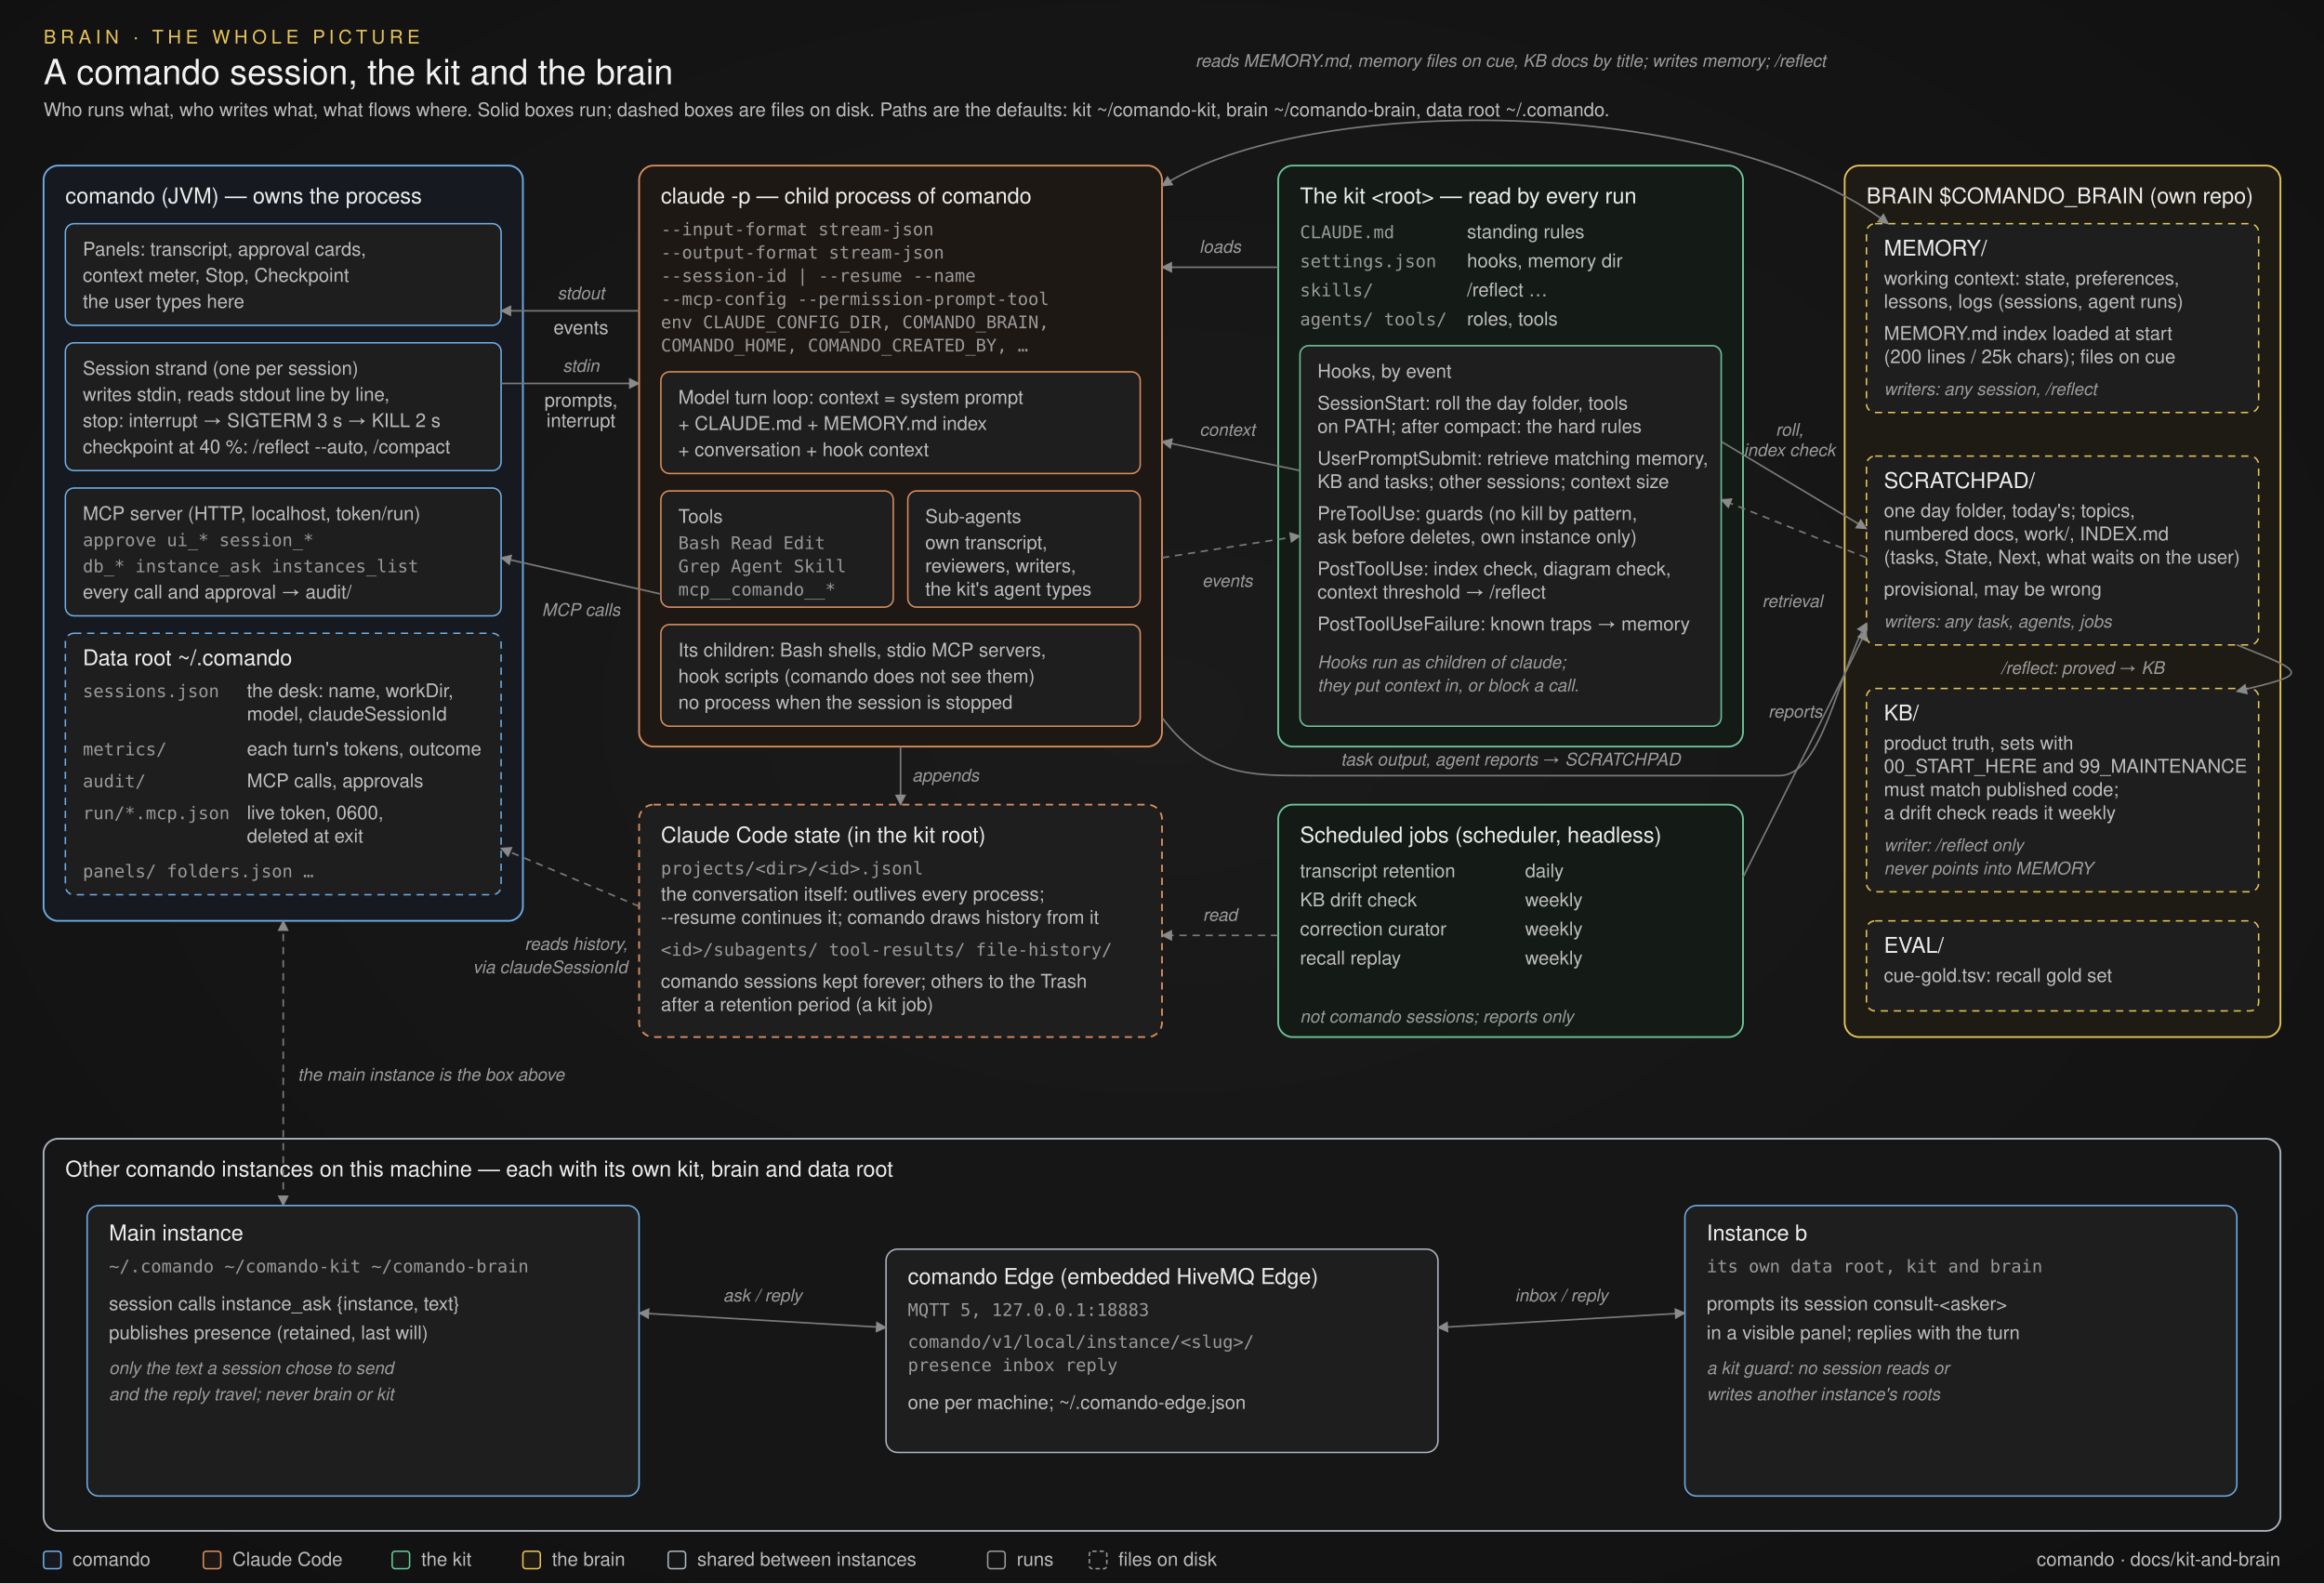
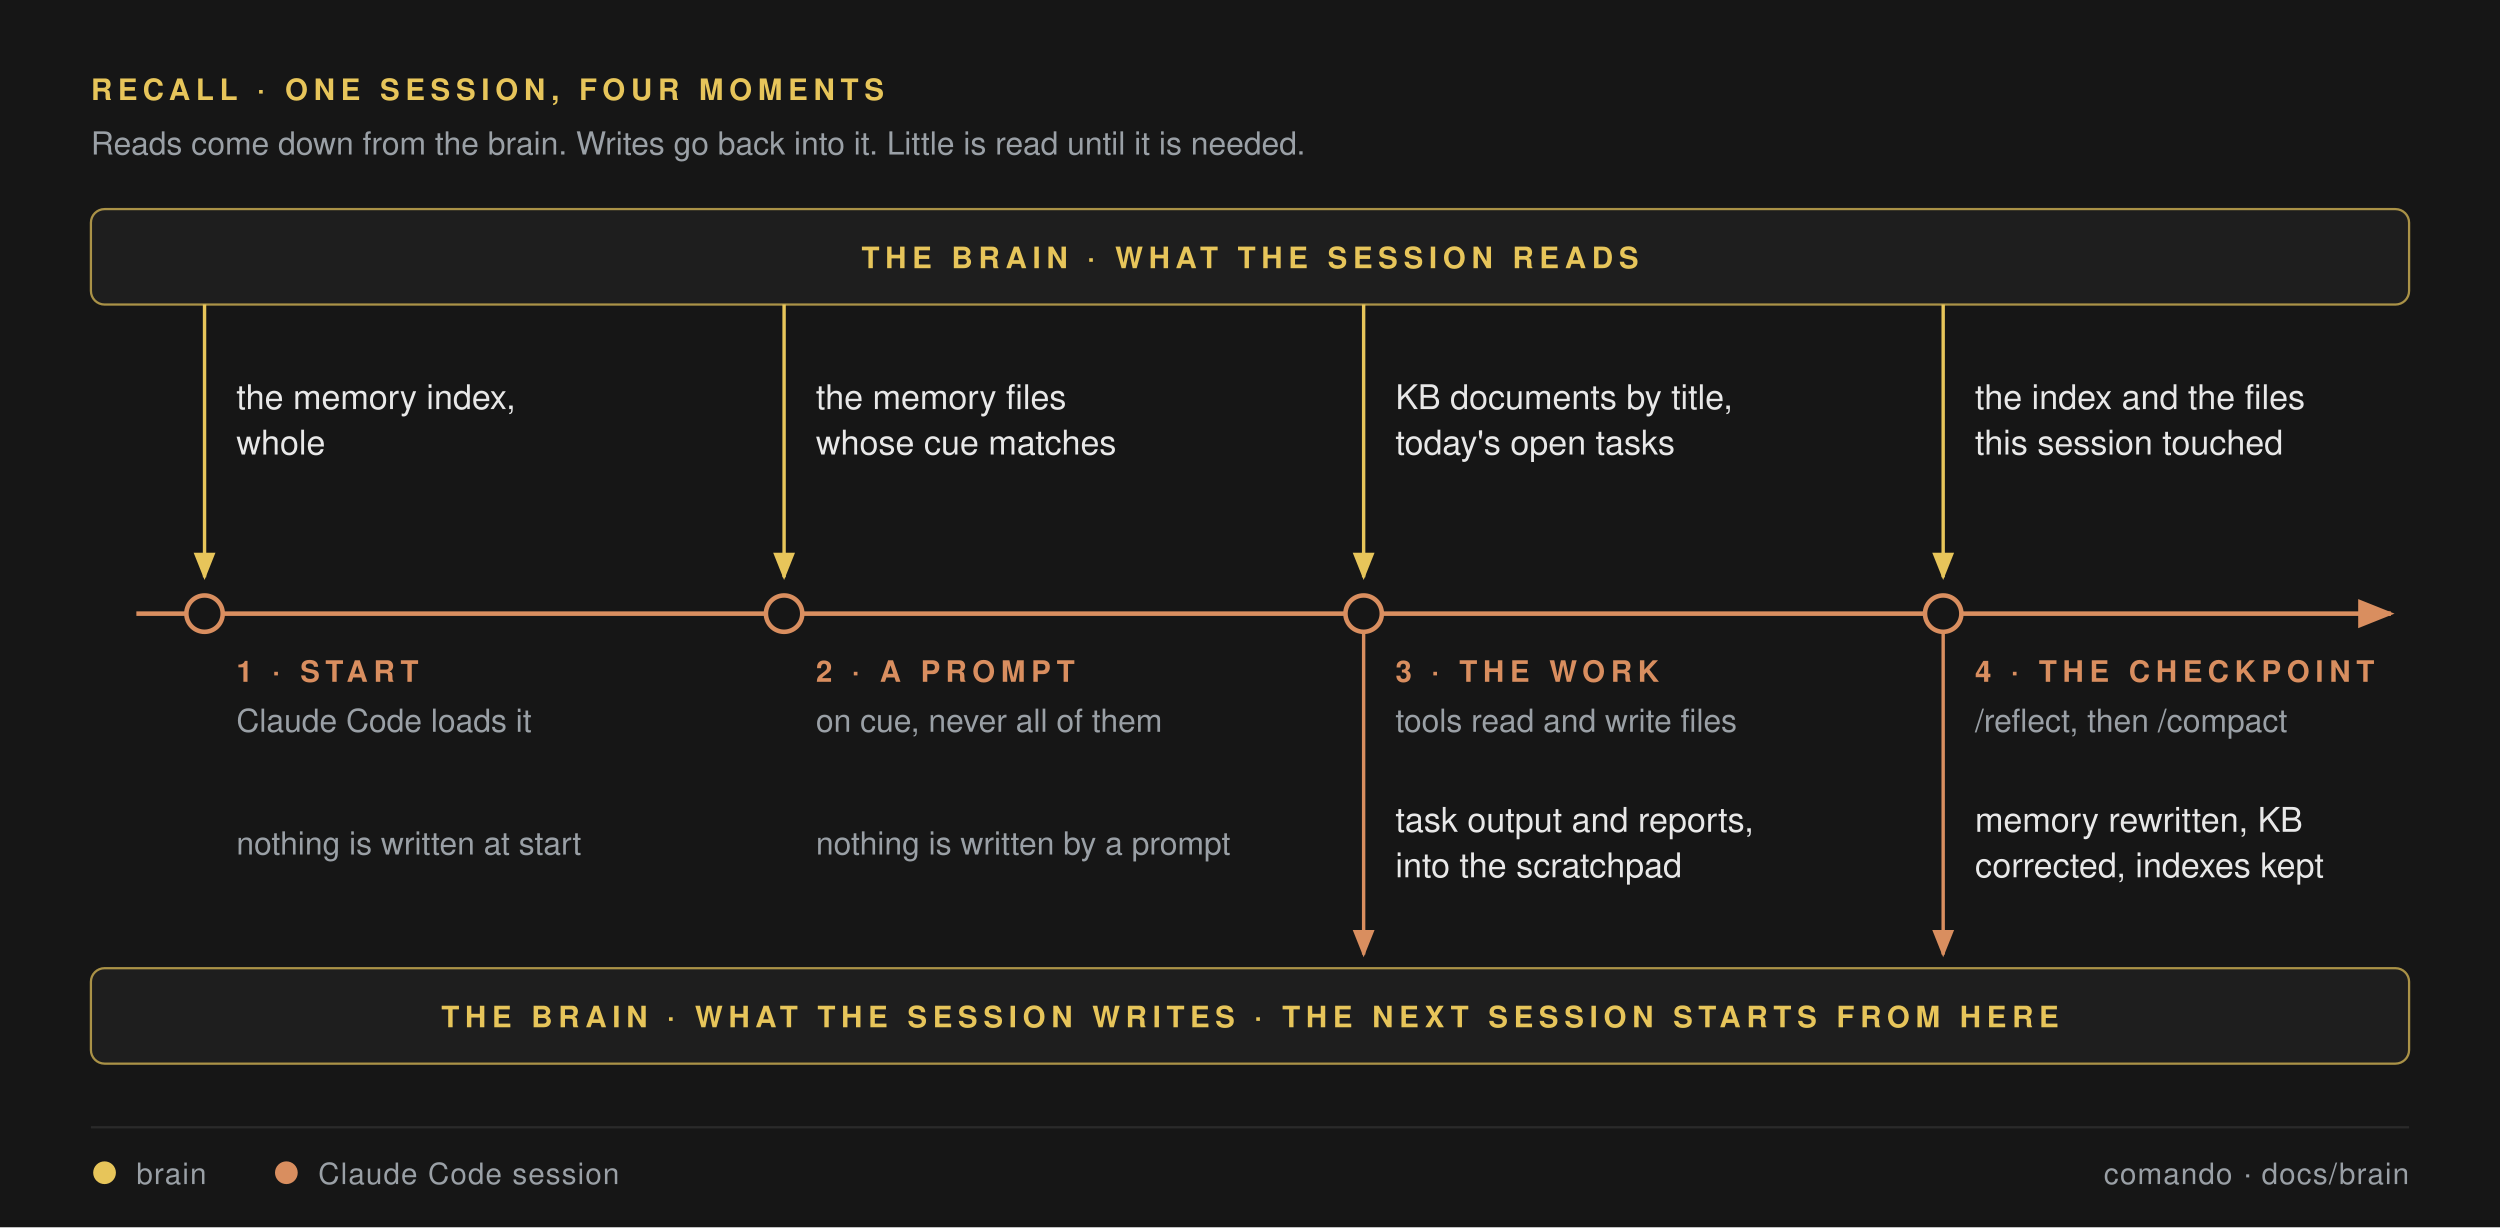
- <svg xmlns="http://www.w3.org/2000/svg" width="1600" height="1090" viewBox="0 0 1600 1090" font-family="Helvetica Neue, Helvetica, Arial, sans-serif">
+ <svg xmlns="http://www.w3.org/2000/svg" width="1100" height="540" viewBox="0 0 1100 540" font-family="-apple-system, Segoe UI, Helvetica, Arial, sans-serif" role="img" aria-labelledby="t">
  <defs>
-     <marker id="a" viewBox="0 0 10 10" refX="9" refY="5" markerWidth="7" markerHeight="7" orient="auto-start-reverse">
-       <path d="M0,0 L10,5 L0,10 z" fill="#8A8A8A" />
+     <marker id="g" viewBox="0 0 10 10" refX="9" refY="5" markerWidth="8" markerHeight="8" orient="auto">
+       <path d="M0,1 L10,5 L0,9 Z" fill="#E7C55A" />
+     </marker>
+     <marker id="o" viewBox="0 0 10 10" refX="9" refY="5" markerWidth="8" markerHeight="8" orient="auto">
+       <path d="M0,1 L10,5 L0,9 Z" fill="#D98E5F" />
    </marker>
    <style>
-       .t{font-size:15px;font-weight:500;fill:#EDEDED}
-       .h{font-size:24px;font-weight:300;fill:#F2F2F2}
-       .cap{font-size:13px;font-weight:500;letter-spacing:3px;fill:#E7C55A}
-       .s{font-size:13px;font-weight:300;fill:#BDBDBD}
-       .m{font-size:12px;fill:#9A9A9A;font-family:Menlo, monospace}
-       .l{font-size:12px;font-weight:300;fill:#9C9C9C;font-style:italic}
-       .ln{stroke:#7A7A7A;stroke-width:1.1;fill:none;marker-end:url(#a)}
-       .lb{stroke:#7A7A7A;stroke-width:1.1;fill:none;marker-end:url(#a);marker-start:url(#a)}
-       .dash{stroke-dasharray:5 4}
+       .cap{font-size:13px;font-weight:600;letter-spacing:2.5px}
+       .t{font-size:15px;fill:#E8E8E8}
+       .s{font-size:14px;fill:#9AA0A6}
+       .foot{font-size:13px;fill:#9AA0A6;letter-spacing:.5px}
    </style>
-     <radialGradient id="bg" cx="50%" cy="45%" r="75%">
-       <stop offset="0" stop-color="#1B1B1B" />
-       <stop offset="1" stop-color="#101010" />
-     </radialGradient>
  </defs>
-   <rect width="1600" height="1090" fill="url(#bg)" />
-   <text x="30" y="30" class="cap">BRAIN · THE WHOLE PICTURE</text>
-   <text x="30" y="58" class="h">A comando session, the kit and the brain</text>
-   <text x="30" y="80" class="s">Who runs what, who writes what, what flows where. Solid boxes run; dashed boxes are files on disk. Paths are the defaults: kit ~/comando-kit, brain ~/comando-brain, data root ~/.comando.</text>
-   <g transform="translate(0,24)">
-     <rect x="30" y="90" width="330" height="520" rx="10" fill="#161A20" stroke="#6FAEE8" stroke-width="1.2" />
-     <text x="45" y="116" class="t">comando (JVM) — owns the process</text>
-     <rect x="45" y="130" width="300" height="70" rx="6" fill="#1E1E1E" stroke="#6FAEE8" />
-     <text x="57" y="152" class="s">Panels: transcript, approval cards,</text>
-     <text x="57" y="170" class="s">context meter, Stop, Checkpoint</text>
-     <text x="57" y="188" class="s">the user types here</text>
-     <rect x="45" y="212" width="300" height="88" rx="6" fill="#1E1E1E" stroke="#6FAEE8" />
-     <text x="57" y="234" class="s">Session strand (one per session)</text>
-     <text x="57" y="252" class="s">writes stdin, reads stdout line by line,</text>
-     <text x="57" y="270" class="s">stop: interrupt → SIGTERM 3 s → KILL 2 s</text>
-     <text x="57" y="288" class="s">checkpoint at 40 %: /reflect --auto, /compact</text>
-     <rect x="45" y="312" width="300" height="88" rx="6" fill="#1E1E1E" stroke="#6FAEE8" />
-     <text x="57" y="334" class="s">MCP server (HTTP, localhost, token/run)</text>
-     <text x="57" y="352" class="m">approve  ui_*  session_*</text>
-     <text x="57" y="370" class="m">db_*  instance_ask  instances_list</text>
-     <text x="57" y="388" class="s">every call and approval → audit/</text>
-     <rect x="45" y="412" width="300" height="180" rx="6" fill="#1E1E1E" stroke="#6FAEE8" class="dash" />
-     <text x="57" y="434" class="t">Data root ~/.comando</text>
-     <text x="57" y="456" class="m">sessions.json</text>
-     <text x="170" y="456" class="s">the desk: name, workDir,</text>
-     <text x="170" y="472" class="s">model, claudeSessionId</text>
-     <text x="57" y="496" class="m">metrics/</text>
-     <text x="170" y="496" class="s">each turn's tokens, outcome</text>
-     <text x="57" y="518" class="m">audit/</text>
-     <text x="170" y="518" class="s">MCP calls, approvals</text>
-     <text x="57" y="540" class="m">run/*.mcp.json</text>
-     <text x="170" y="540" class="s">live token, 0600,</text>
-     <text x="170" y="556" class="s">deleted at exit</text>
-     <text x="57" y="580" class="m">panels/ folders.json …</text>
-     <rect x="440" y="90" width="360" height="400" rx="10" fill="#1D1814" stroke="#D98E5F" stroke-width="1.2" />
-     <text x="455" y="116" class="t">claude -p — child process of comando</text>
-     <text x="455" y="138" class="m">--input-format stream-json</text>
-     <text x="455" y="154" class="m">--output-format stream-json</text>
-     <text x="455" y="170" class="m">--session-id | --resume  --name</text>
-     <text x="455" y="186" class="m">--mcp-config  --permission-prompt-tool</text>
-     <text x="455" y="202" class="m">env CLAUDE_CONFIG_DIR, COMANDO_BRAIN,</text>
-     <text x="455" y="218" class="m">    COMANDO_HOME, COMANDO_CREATED_BY, …</text>
-     <rect x="455" y="232" width="330" height="70" rx="6" fill="#1E1E1E" stroke="#D98E5F" />
-     <text x="467" y="254" class="s">Model turn loop: context = system prompt</text>
-     <text x="467" y="272" class="s">+ CLAUDE.md + MEMORY.md index</text>
-     <text x="467" y="290" class="s">+ conversation + hook context</text>
-     <rect x="455" y="314" width="160" height="80" rx="6" fill="#1E1E1E" stroke="#D98E5F" />
-     <text x="467" y="336" class="s">Tools</text>
-     <text x="467" y="354" class="m">Bash Read Edit</text>
-     <text x="467" y="370" class="m">Grep Agent Skill</text>
-     <text x="467" y="386" class="m">mcp__comando__*</text>
-     <rect x="625" y="314" width="160" height="80" rx="6" fill="#1E1E1E" stroke="#D98E5F" />
-     <text x="637" y="336" class="s">Sub-agents</text>
-     <text x="637" y="354" class="s">own transcript,</text>
-     <text x="637" y="370" class="s">reviewers, writers,</text>
-     <text x="637" y="386" class="s">the kit's agent types</text>
-     <rect x="455" y="406" width="330" height="70" rx="6" fill="#1E1E1E" stroke="#D98E5F" />
-     <text x="467" y="428" class="s">Its children: Bash shells, stdio MCP servers,</text>
-     <text x="467" y="446" class="s">hook scripts (comando does not see them)</text>
-     <text x="467" y="464" class="s">no process when the session is stopped</text>
-     <rect x="440" y="530" width="360" height="160" rx="10" fill="#1E1E1E" stroke="#D98E5F" stroke-width="1.2" class="dash" />
-     <text x="455" y="556" class="t">Claude Code state (in the kit root)</text>
-     <text x="455" y="578" class="m">projects/&lt;dir&gt;/&lt;id&gt;.jsonl</text>
-     <text x="455" y="596" class="s">the conversation itself: outlives every process;</text>
-     <text x="455" y="612" class="s">--resume continues it; comando draws history from it</text>
-     <text x="455" y="634" class="m">&lt;id&gt;/subagents/  tool-results/  file-history/</text>
-     <text x="455" y="656" class="s">comando sessions kept forever; others to the Trash</text>
-     <text x="455" y="672" class="s">after a retention period (a kit job)</text>
-     <rect x="880" y="90" width="320" height="400" rx="10" fill="#141B17" stroke="#6CC69A" stroke-width="1.2" />
-     <text x="895" y="116" class="t">The kit &lt;root&gt; — read by every run</text>
-     <text x="895" y="140" class="m">CLAUDE.md</text>
-     <text x="1010" y="140" class="s">standing rules</text>
-     <text x="895" y="160" class="m">settings.json</text>
-     <text x="1010" y="160" class="s">hooks, memory dir</text>
-     <text x="895" y="180" class="m">skills/</text>
-     <text x="1010" y="180" class="s">/reflect …</text>
-     <text x="895" y="200" class="m">agents/ tools/</text>
-     <text x="1010" y="200" class="s">roles, tools</text>
-     <rect x="895" y="214" width="290" height="262" rx="6" fill="#1E1E1E" stroke="#6CC69A" />
-     <text x="907" y="236" class="s" font-weight="bold">Hooks, by event</text>
-     <text x="907" y="258" class="s">SessionStart: roll the day folder, tools</text>
-     <text x="907" y="274" class="s">   on PATH; after compact: the hard rules</text>
-     <text x="907" y="296" class="s">UserPromptSubmit: retrieve matching memory,</text>
-     <text x="907" y="312" class="s">   KB and tasks; other sessions; context size</text>
-     <text x="907" y="334" class="s">PreToolUse: guards (no kill by pattern,</text>
-     <text x="907" y="350" class="s">   ask before deletes, own instance only)</text>
-     <text x="907" y="372" class="s">PostToolUse: index check, diagram check,</text>
-     <text x="907" y="388" class="s">   context threshold → /reflect</text>
-     <text x="907" y="410" class="s">PostToolUseFailure: known traps → memory</text>
-     <text x="907" y="436" class="l">Hooks run as children of claude;</text>
-     <text x="907" y="452" class="l">they put context in, or block a call.</text>
-     <rect x="880" y="530" width="320" height="160" rx="10" fill="#141B17" stroke="#6CC69A" stroke-width="1.2" />
-     <text x="895" y="556" class="t">Scheduled jobs (scheduler, headless)</text>
-     <text x="895" y="580" class="s">transcript retention</text>
-     <text x="1050" y="580" class="s">daily</text>
-     <text x="895" y="600" class="s">KB drift check</text>
-     <text x="1050" y="600" class="s">weekly</text>
-     <text x="895" y="620" class="s">correction curator</text>
-     <text x="1050" y="620" class="s">weekly</text>
-     <text x="895" y="640" class="s">recall replay</text>
-     <text x="1050" y="640" class="s">weekly</text>
-     <text x="895" y="680" class="l">not comando sessions; reports only</text>
-     <rect x="1270" y="90" width="300" height="600" rx="10" fill="#1D1B13" stroke="#E7C55A" stroke-width="1.2" />
-     <text x="1285" y="116" class="t">BRAIN $COMANDO_BRAIN (own repo)</text>
-     <rect x="1285" y="130" width="270" height="130" rx="6" fill="#1E1E1E" stroke="#E7C55A" class="dash" />
-     <text x="1297" y="152" class="t">MEMORY/</text>
-     <text x="1297" y="172" class="s">working context: state, preferences,</text>
-     <text x="1297" y="188" class="s">lessons, logs (sessions, agent runs)</text>
-     <text x="1297" y="210" class="s">MEMORY.md index loaded at start</text>
-     <text x="1297" y="226" class="s">(200 lines / 25k chars); files on cue</text>
-     <text x="1297" y="248" class="l">writers: any session, /reflect</text>
-     <rect x="1285" y="290" width="270" height="130" rx="6" fill="#1E1E1E" stroke="#E7C55A" class="dash" />
-     <text x="1297" y="312" class="t">SCRATCHPAD/</text>
-     <text x="1297" y="332" class="s">one day folder, today's; topics,</text>
-     <text x="1297" y="348" class="s">numbered docs, work/, INDEX.md</text>
-     <text x="1297" y="364" class="s">(tasks, State, Next, what waits on the user)</text>
-     <text x="1297" y="386" class="s">provisional, may be wrong</text>
-     <text x="1297" y="408" class="l">writers: any task, agents, jobs</text>
-     <rect x="1285" y="450" width="270" height="140" rx="6" fill="#1E1E1E" stroke="#E7C55A" class="dash" />
-     <text x="1297" y="472" class="t">KB/</text>
-     <text x="1297" y="492" class="s">product truth, sets with</text>
-     <text x="1297" y="508" class="s">00_START_HERE and 99_MAINTENANCE</text>
-     <text x="1297" y="524" class="s">must match published code;</text>
-     <text x="1297" y="540" class="s">a drift check reads it weekly</text>
-     <text x="1297" y="562" class="l">writer: /reflect only</text>
-     <text x="1297" y="578" class="l">never points into MEMORY</text>
-     <rect x="1285" y="610" width="270" height="62" rx="6" fill="#1E1E1E" stroke="#E7C55A" class="dash" />
-     <text x="1297" y="632" class="t">EVAL/</text>
-     <text x="1297" y="652" class="s">cue-gold.tsv: recall gold set</text>
-     <path d="M1540,420 C1590,440 1590,440 1540,452" class="ln" />
-     <text x="1490" y="440" class="l" text-anchor="end">/reflect: proved → KB</text>
-     <path d="M345,240 L440,240" class="ln" />
-     <text x="400" y="232" class="l" text-anchor="middle">stdin</text>
-     <text x="400" y="256" class="s" text-anchor="middle" font-size="11">prompts,</text>
-     <text x="400" y="270" class="s" text-anchor="middle" font-size="11">interrupt</text>
-     <path d="M440,190 L345,190" class="ln" />
-     <text x="400" y="182" class="l" text-anchor="middle">stdout</text>
-     <text x="400" y="206" class="s" text-anchor="middle" font-size="11">events</text>
-     <path d="M455,385 L345,360" class="ln" />
-     <text x="400" y="400" class="l" text-anchor="middle">MCP calls</text>
-     <path d="M620,490 L620,530" class="ln" />
-     <text x="628" y="514" class="l">appends</text>
-     <path d="M440,600 L345,560" class="ln dash" />
-     <text x="432" y="630" class="l" text-anchor="end">reads history,</text>
-     <text x="432" y="646" class="l" text-anchor="end">via claudeSessionId</text>
-     <path d="M880,160 L800,160" class="ln" />
-     <text x="840" y="150" class="l" text-anchor="middle">loads</text>
-     <path d="M895,300 L800,280" class="ln" />
-     <text x="845" y="276" class="l" text-anchor="middle">context</text>
-     <path d="M800,360 L895,345" class="ln dash" />
-     <text x="845" y="380" class="l" text-anchor="middle">events</text>
-     <path d="M800,104 C900,40 1180,40 1300,130" class="lb" />
-     <text x="1040" y="22" class="l" text-anchor="middle">reads MEMORY.md, memory files on cue, KB docs by title; writes memory; /reflect</text>
-     <path d="M1185,280 L1285,340" class="ln" />
-     <text x="1232" y="276" class="l" text-anchor="middle" font-size="11">roll,</text>
-     <text x="1232" y="290" class="l" text-anchor="middle" font-size="11">index check</text>
-     <path d="M1285,360 L1185,320" class="ln dash" />
-     <text x="1234" y="394" class="l" text-anchor="middle" font-size="11">retrieval</text>
-     <path d="M800,470 C830,510 860,510 900,510 L1225,510 C1255,510 1265,440 1285,405" class="ln" />
-     <text x="1040" y="503" class="l" text-anchor="middle">task output, agent reports → SCRATCHPAD</text>
-     <path d="M1200,580 L1285,410" class="ln" />
-     <text x="1236" y="470" class="l" text-anchor="middle">reports</text>
-     <path d="M880,620 L800,620" class="ln dash" />
-     <text x="840" y="610" class="l" text-anchor="middle">read</text>
-     <rect x="30" y="760" width="1540" height="270" rx="10" fill="#161616" stroke="#AEB6C1" stroke-width="1.2" />
-     <text x="45" y="786" class="t">Other comando instances on this machine — each with its own kit, brain and data root</text>
-     <rect x="60" y="806" width="380" height="200" rx="8" fill="#1E1E1E" stroke="#6FAEE8" stroke-width="1" />
-     <text x="75" y="830" class="t">Main instance</text>
-     <text x="75" y="852" class="m">~/.comando  ~/comando-kit  ~/comando-brain</text>
-     <text x="75" y="878" class="s">session calls instance_ask {instance, text}</text>
-     <text x="75" y="898" class="s">publishes presence (retained, last will)</text>
-     <text x="75" y="922" class="l">only the text a session chose to send</text>
-     <text x="75" y="940" class="l">and the reply travel; never brain or kit</text>
-     <rect x="610" y="836" width="380" height="140" rx="8" fill="#1E1E1E" stroke="#AEB6C1" stroke-width="1" />
-     <text x="625" y="860" class="t">comando Edge (embedded HiveMQ Edge)</text>
-     <text x="625" y="882" class="m">MQTT 5, 127.0.0.1:18883</text>
-     <text x="625" y="904" class="m">comando/v1/local/instance/&lt;slug&gt;/</text>
-     <text x="625" y="920" class="m">   presence  inbox  reply</text>
-     <text x="625" y="946" class="s">one per machine; ~/.comando-edge.json</text>
-     <rect x="1160" y="806" width="380" height="200" rx="8" fill="#1E1E1E" stroke="#6FAEE8" stroke-width="1" />
-     <text x="1175" y="830" class="t">Instance b</text>
-     <text x="1175" y="852" class="m">its own data root, kit and brain</text>
-     <text x="1175" y="878" class="s">prompts its session consult-&lt;asker&gt;</text>
-     <text x="1175" y="898" class="s">in a visible panel; replies with the turn</text>
-     <text x="1175" y="922" class="l">a kit guard: no session reads or</text>
-     <text x="1175" y="940" class="l">writes another instance's roots</text>
-     <path d="M440,880 L610,890" class="lb" />
-     <path d="M990,890 L1160,880" class="lb" />
-     <text x="525" y="872" class="l" text-anchor="middle">ask / reply</text>
-     <text x="1075" y="872" class="l" text-anchor="middle">inbox / reply</text>
-     <path d="M195,610 L195,806" class="lb dash" />
-     <text x="205" y="720" class="l">the main instance is the box above</text>
+   <rect width="1100" height="540" fill="#161616" />
+   <text x="40" y="44" class="cap" fill="#E7C55A">RECALL · ONE SESSION, FOUR MOMENTS</text>
+   <text x="40" y="68" class="s">Reads come down from the brain. Writes go back into it. Little is read until it is needed.</text>
+   <rect x="40" y="92" width="1020" height="42" rx="6" fill="#1E1E1E" stroke="#E7C55A" stroke-opacity=".7" />
+   <text x="550" y="118" text-anchor="middle" class="cap" fill="#E7C55A">THE BRAIN · WHAT THE SESSION READS</text>
+   <g stroke="#E7C55A" stroke-width="1.5" fill="none">
+     <line x1="90" y1="134" x2="90" y2="254" marker-end="url(#g)" />
+     <line x1="345" y1="134" x2="345" y2="254" marker-end="url(#g)" />
+     <line x1="600" y1="134" x2="600" y2="254" marker-end="url(#g)" />
+     <line x1="855" y1="134" x2="855" y2="254" marker-end="url(#g)" />
  </g>
-   <g class="s">
-     <rect x="30" y="1068" width="12" height="12" rx="2" fill="#161A20" stroke="#6FAEE8" />
-     <text x="50" y="1078">comando</text>
-     <rect x="140" y="1068" width="12" height="12" rx="2" fill="#1D1814" stroke="#D98E5F" />
-     <text x="160" y="1078">Claude Code</text>
-     <rect x="270" y="1068" width="12" height="12" rx="2" fill="#141B17" stroke="#6CC69A" />
-     <text x="290" y="1078">the kit</text>
-     <rect x="360" y="1068" width="12" height="12" rx="2" fill="#1D1B13" stroke="#E7C55A" />
-     <text x="380" y="1078">the brain</text>
-     <rect x="460" y="1068" width="12" height="12" rx="2" fill="#161616" stroke="#AEB6C1" />
-     <text x="480" y="1078">shared between instances</text>
-     <rect x="680" y="1068" width="12" height="12" rx="2" fill="none" stroke="#9A9A9A" />
-     <text x="700" y="1078">runs</text>
-     <rect x="750" y="1068" width="12" height="12" rx="2" fill="none" stroke="#9A9A9A" stroke-dasharray="3 2" />
-     <text x="770" y="1078">files on disk</text>
-     <text x="1570" y="1078" text-anchor="end">comando · docs/kit-and-brain</text>
+   <text x="104" y="180" class="t">the memory index,</text>
+   <text x="104" y="200" class="t">whole</text>
+   <text x="359" y="180" class="t">the memory files</text>
+   <text x="359" y="200" class="t">whose cue matches</text>
+   <text x="614" y="180" class="t">KB documents by title,</text>
+   <text x="614" y="200" class="t">today's open tasks</text>
+   <text x="869" y="180" class="t">the index and the files</text>
+   <text x="869" y="200" class="t">this session touched</text>
+   <line x1="60" y1="270" x2="1052" y2="270" stroke="#D98E5F" stroke-width="2" marker-end="url(#o)" />
+   <g fill="#161616" stroke="#D98E5F" stroke-width="2">
+     <circle cx="90" cy="270" r="8" />
+     <circle cx="345" cy="270" r="8" />
+     <circle cx="600" cy="270" r="8" />
+     <circle cx="855" cy="270" r="8" />
  </g>
+   <text x="104" y="300" class="cap" fill="#D98E5F">1 · START</text>
+   <text x="104" y="322" class="s">Claude Code loads it</text>
+   <text x="359" y="300" class="cap" fill="#D98E5F">2 · A PROMPT</text>
+   <text x="359" y="322" class="s">on cue, never all of them</text>
+   <text x="614" y="300" class="cap" fill="#D98E5F">3 · THE WORK</text>
+   <text x="614" y="322" class="s">tools read and write files</text>
+   <text x="869" y="300" class="cap" fill="#D98E5F">4 · THE CHECKPOINT</text>
+   <text x="869" y="322" class="s">/reflect, then /compact</text>
+   <g stroke="#D98E5F" stroke-width="1.5" fill="none">
+     <line x1="600" y1="278" x2="600" y2="420" marker-end="url(#o)" />
+     <line x1="855" y1="278" x2="855" y2="420" marker-end="url(#o)" />
+   </g>
+   <text x="614" y="366" class="t">task output and reports,</text>
+   <text x="614" y="386" class="t">into the scratchpad</text>
+   <text x="869" y="366" class="t">memory rewritten, KB</text>
+   <text x="869" y="386" class="t">corrected, indexes kept</text>
+   <text x="104" y="376" class="s">nothing is written at start</text>
+   <text x="359" y="376" class="s">nothing is written by a prompt</text>
+   <rect x="40" y="426" width="1020" height="42" rx="6" fill="#1E1E1E" stroke="#E7C55A" stroke-opacity=".7" />
+   <text x="550" y="452" text-anchor="middle" class="cap" fill="#E7C55A">THE BRAIN · WHAT THE SESSION WRITES · THE NEXT SESSION STARTS FROM HERE</text>
+   <line x1="40" y1="496" x2="1060" y2="496" stroke="#2A2A2A" />
+   <circle cx="46" cy="516" r="5" fill="#E7C55A" />
+   <text x="60" y="521" class="foot">brain</text>
+   <circle cx="126" cy="516" r="5" fill="#D98E5F" />
+   <text x="140" y="521" class="foot">Claude Code session</text>
+   <text x="1060" y="521" text-anchor="end" class="foot">comando · docs/brain</text>
</svg>
